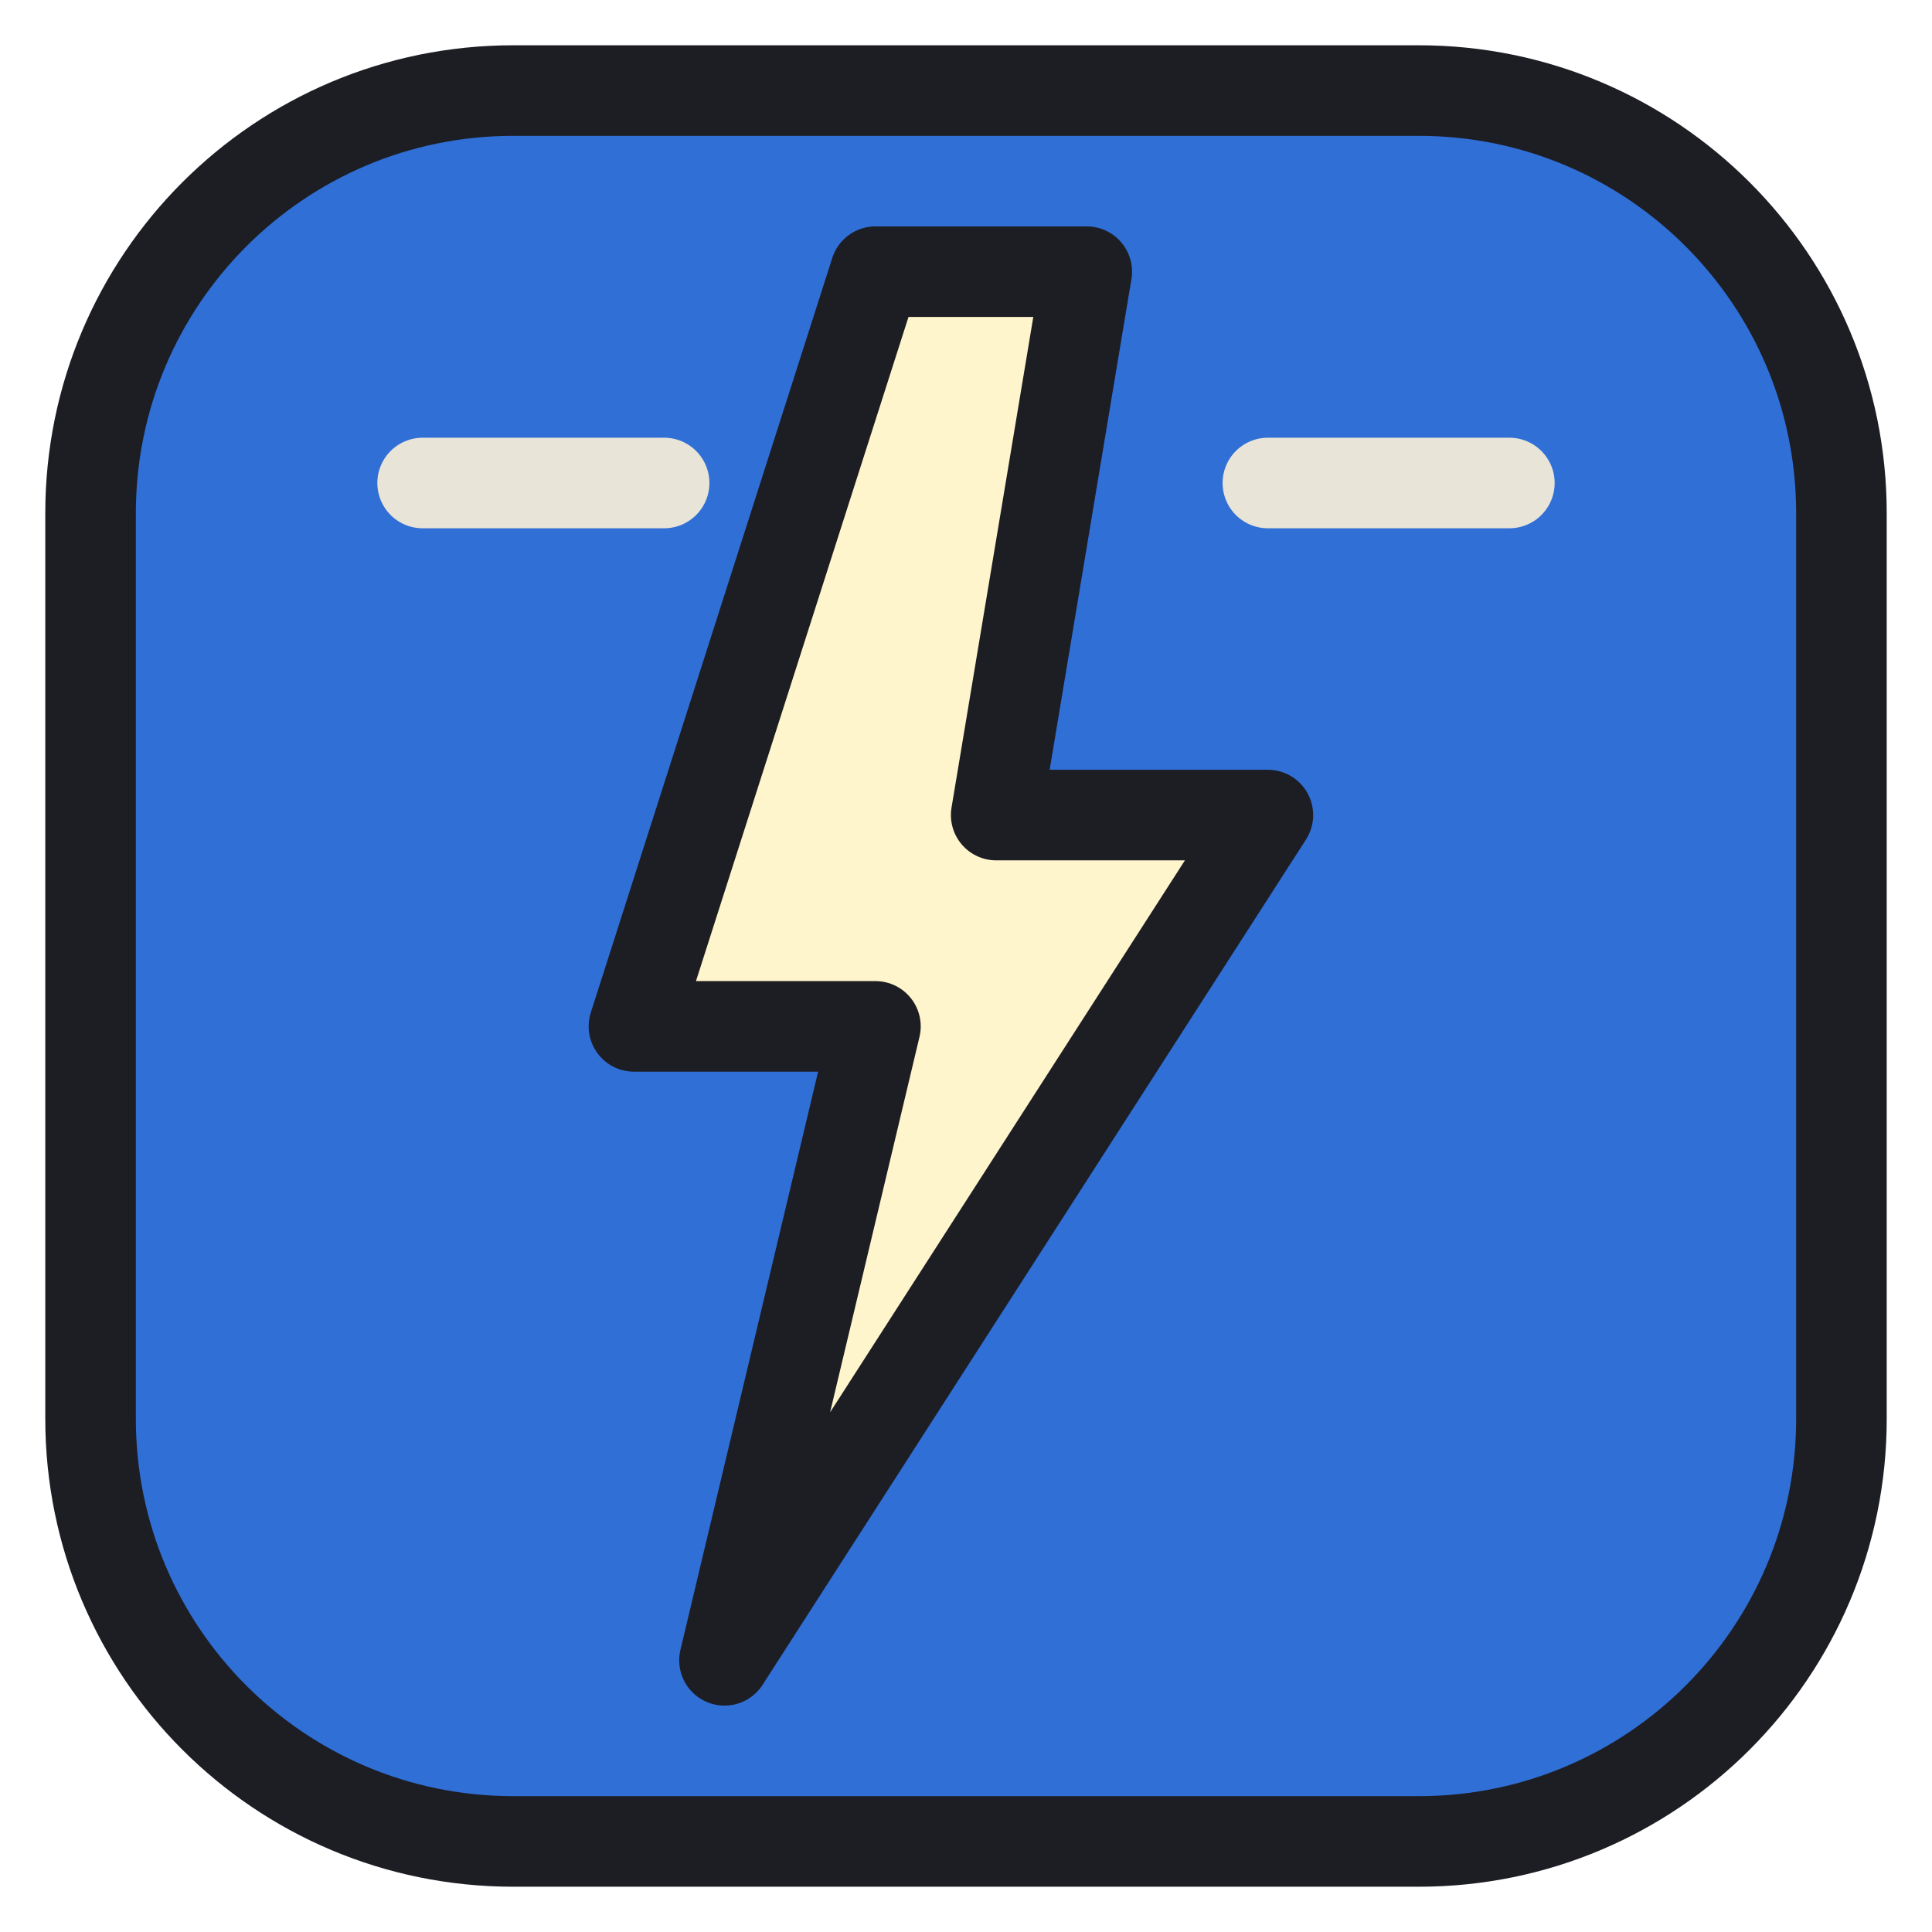
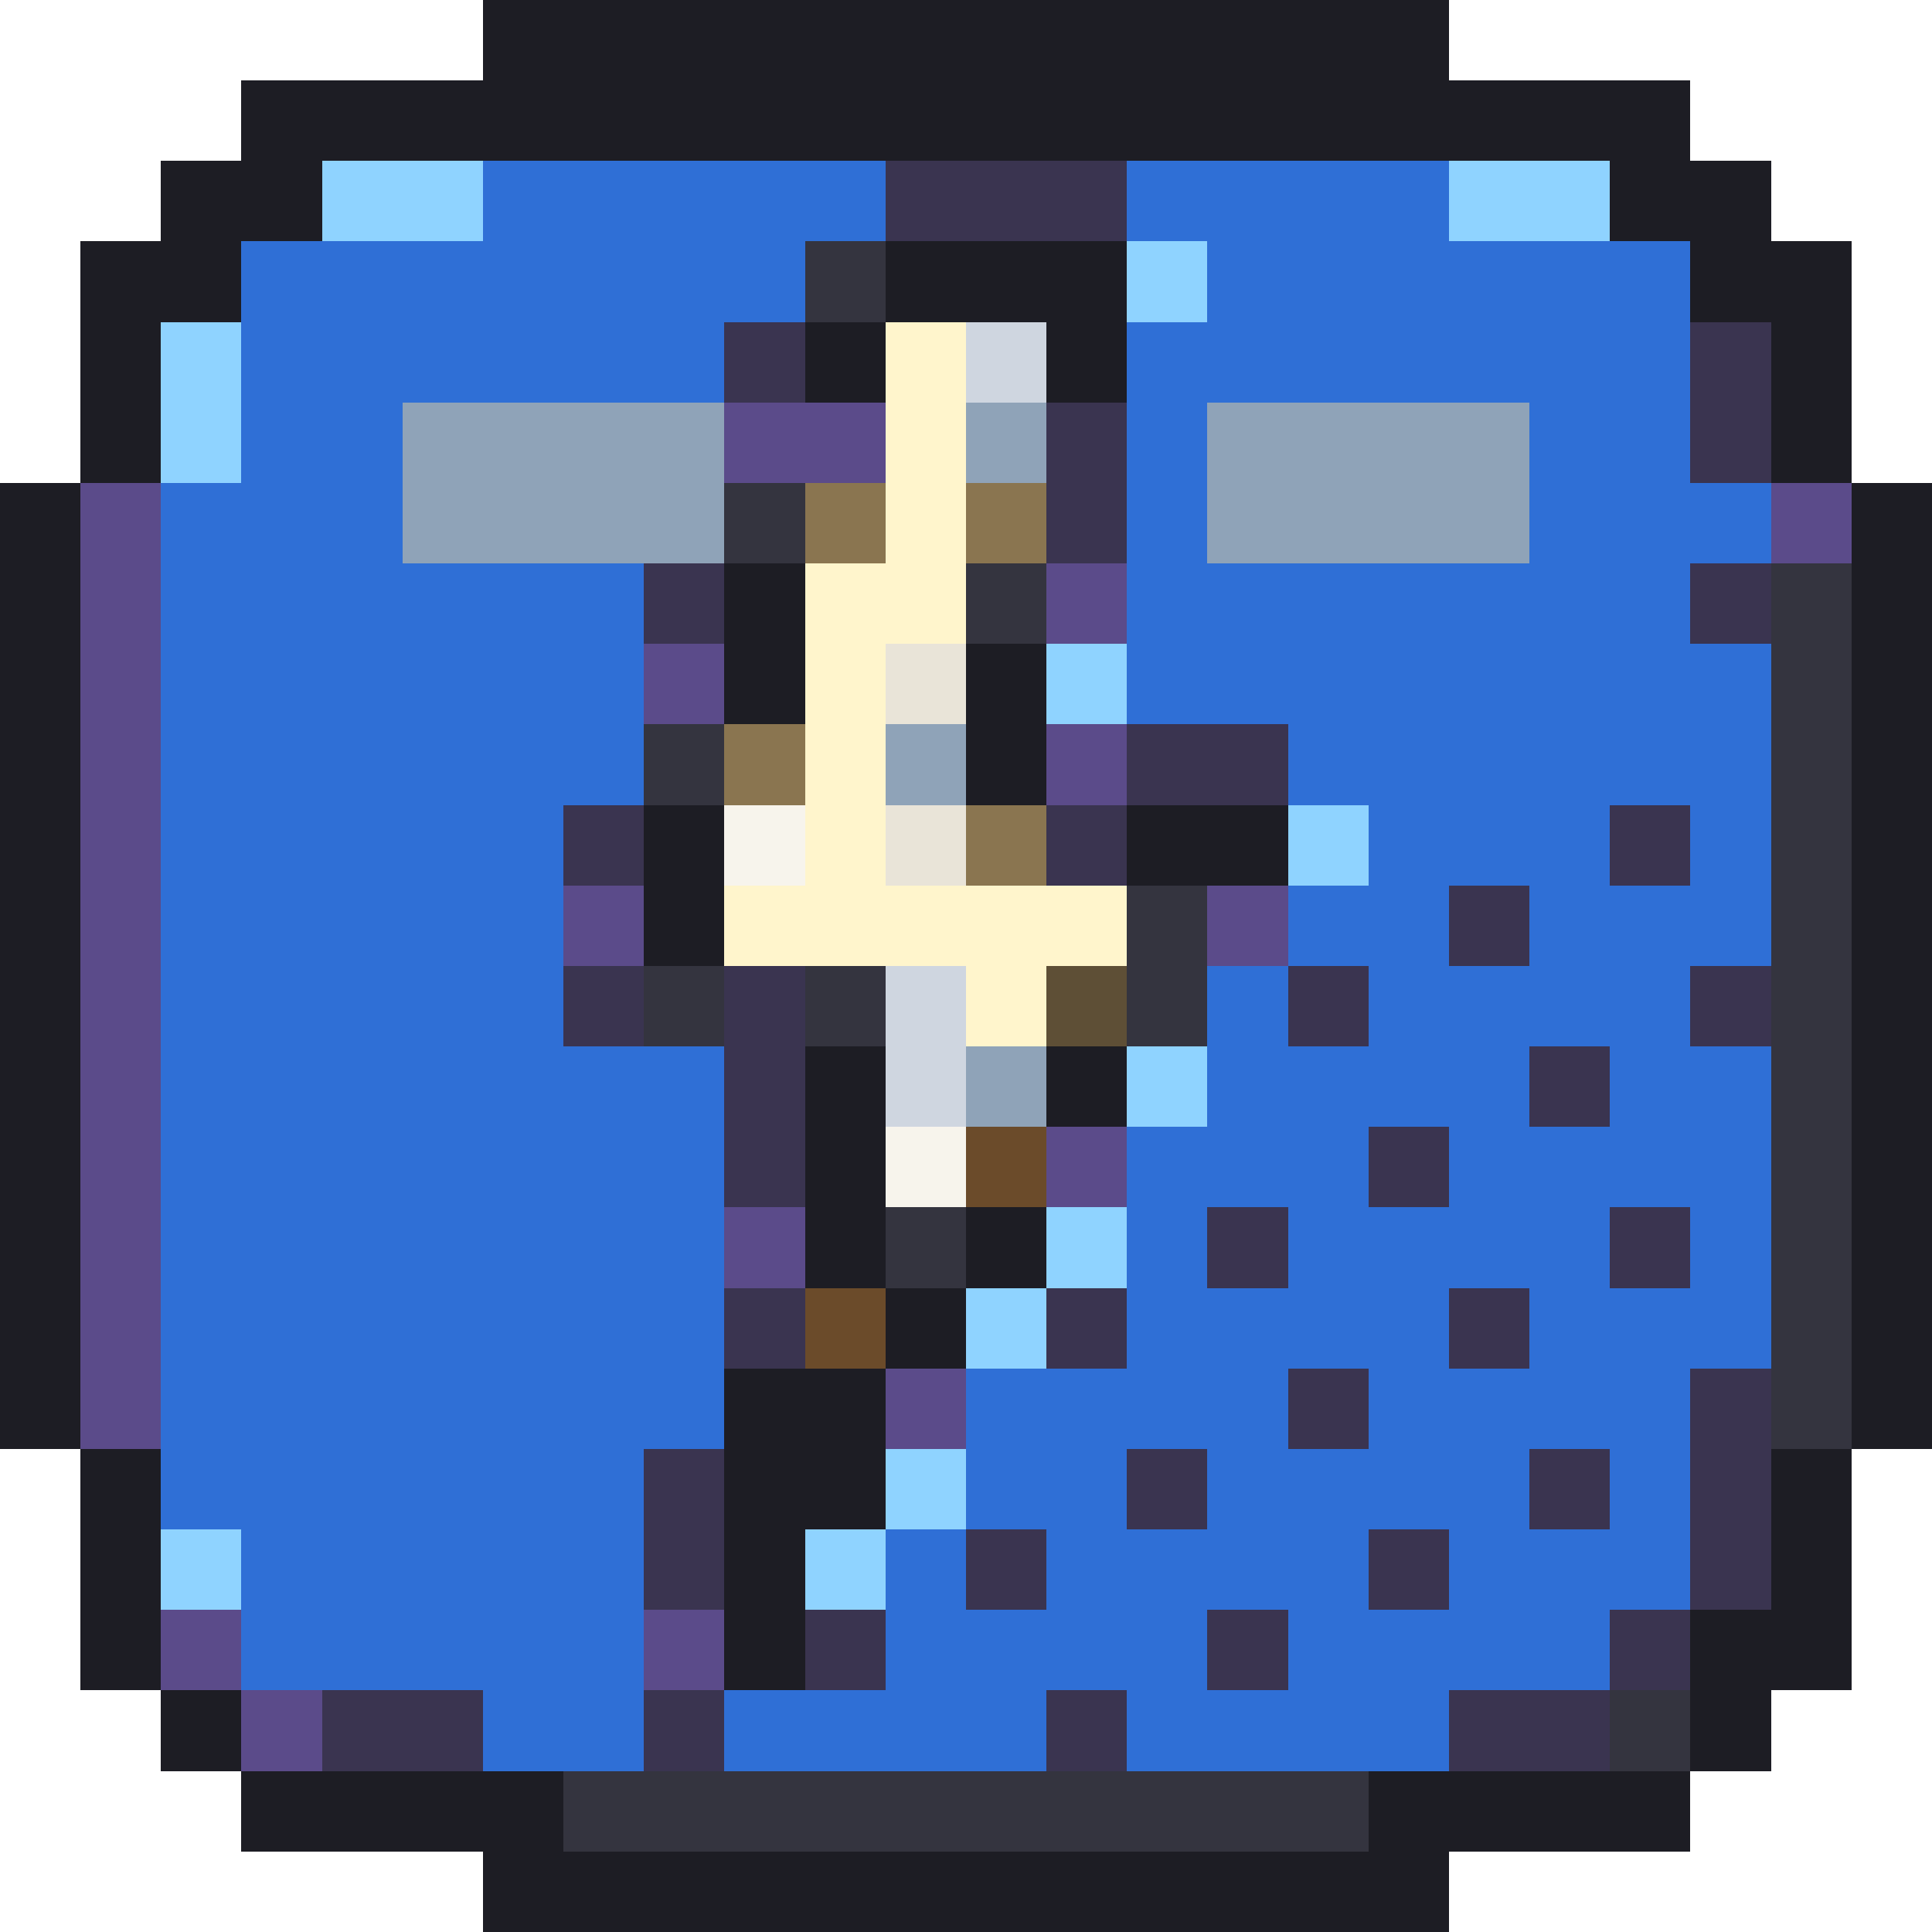
- <svg xmlns="http://www.w3.org/2000/svg" viewBox="0 0 64 64" width="64" height="64">
-   <g stroke="#1d1d24" stroke-width="3" stroke-linejoin="round" stroke-linecap="round">
-     <rect x="3" y="3" width="58" height="58" rx="14" fill="#2f6fd6" />
-     <path d="M29 9h7l-3 18h9L24 55l5-21h-8Z" fill="#fff5cc" />
-     <path d="M14 16h8m20 0h8" fill="none" stroke="#e9e4d8" />
-   </g>
+ <svg xmlns="http://www.w3.org/2000/svg" viewBox="0 0 24 24" width="64" height="64" shape-rendering="crispEdges">
+   <path fill="#1d1d24" d="M6 0h12v1H6ZM3 1h18v1H3ZM2 2h2v1H2ZM20 2h2v1H20ZM1 3h2v1H1ZM11 3h3v1H11ZM21 3h2v1H21ZM1 4h1v1H1ZM10 4h1v1H10ZM13 4h1v1H13ZM22 4h1v1H22ZM1 5h1v1H1ZM22 5h1v1H22ZM0 6h1v1H0ZM23 6h1v1H23ZM0 7h1v1H0ZM9 7h1v1H9ZM23 7h1v1H23ZM0 8h1v1H0ZM9 8h1v1H9ZM12 8h1v1H12ZM23 8h1v1H23ZM0 9h1v1H0ZM12 9h1v1H12ZM23 9h1v1H23ZM0 10h1v1H0ZM8 10h1v1H8ZM14 10h2v1H14ZM23 10h1v1H23ZM0 11h1v1H0ZM8 11h1v1H8ZM23 11h1v1H23ZM0 12h1v1H0ZM23 12h1v1H23ZM0 13h1v1H0ZM10 13h1v1H10ZM13 13h1v1H13ZM23 13h1v1H23ZM0 14h1v1H0ZM10 14h1v1H10ZM23 14h1v1H23ZM0 15h1v1H0ZM10 15h1v1H10ZM12 15h1v1H12ZM23 15h1v1H23ZM0 16h1v1H0ZM11 16h1v1H11ZM23 16h1v1H23ZM0 17h1v1H0ZM9 17h2v1H9ZM23 17h1v1H23ZM1 18h1v1H1ZM9 18h2v1H9ZM22 18h1v1H22ZM1 19h1v1H1ZM9 19h1v1H9ZM22 19h1v1H22ZM1 20h1v1H1ZM9 20h1v1H9ZM21 20h2v1H21ZM2 21h1v1H2ZM21 21h1v1H21ZM3 22h4v1H3ZM17 22h4v1H17ZM6 23h12v1H6Z" />
+   <path fill="#8fd3ff" d="M4 2h2v1H4ZM18 2h2v1H18ZM14 3h1v1H14ZM2 4h1v1H2ZM2 5h1v1H2ZM13 8h1v1H13ZM16 10h1v1H16ZM14 13h1v1H14ZM13 15h1v1H13ZM12 16h1v1H12ZM11 18h1v1H11ZM2 19h1v1H2ZM10 19h1v1H10Z" />
+   <path fill="#2f6fd6" d="M6 2h5v1H6ZM14 2h4v1H14ZM3 3h7v1H3ZM15 3h6v1H15ZM3 4h6v1H3ZM14 4h7v1H14ZM3 5h2v1H3ZM14 5h1v1H14ZM19 5h2v1H19ZM2 6h3v1H2ZM14 6h1v1H14ZM19 6h3v1H19ZM2 7h6v1H2ZM14 7h7v1H14ZM2 8h6v1H2ZM14 8h8v1H14ZM2 9h6v1H2ZM16 9h6v1H16ZM2 10h5v1H2ZM17 10h3v1H17ZM21 10h1v1H21ZM2 11h5v1H2ZM16 11h2v1H16ZM19 11h3v1H19ZM2 12h5v1H2ZM15 12h1v1H15ZM17 12h4v1H17ZM2 13h7v1H2ZM15 13h4v1H15ZM20 13h2v1H20ZM2 14h7v1H2ZM14 14h3v1H14ZM18 14h4v1H18ZM2 15h7v1H2ZM14 15h1v1H14ZM16 15h4v1H16ZM21 15h1v1H21ZM2 16h7v1H2ZM14 16h4v1H14ZM19 16h3v1H19ZM2 17h7v1H2ZM12 17h4v1H12ZM17 17h4v1H17ZM2 18h6v1H2ZM12 18h2v1H12ZM15 18h4v1H15ZM20 18h1v1H20ZM3 19h5v1H3ZM11 19h1v1H11ZM13 19h4v1H13ZM18 19h3v1H18ZM3 20h5v1H3ZM11 20h4v1H11ZM16 20h4v1H16ZM6 21h2v1H6ZM9 21h4v1H9ZM14 21h4v1H14Z" />
+   <path fill="#3a3450" d="M11 2h3v1H11ZM9 4h1v1H9ZM21 4h1v1H21ZM13 5h1v1H13ZM21 5h1v1H21ZM13 6h1v1H13ZM8 7h1v1H8ZM21 7h1v1H21ZM14 9h2v1H14ZM7 10h1v1H7ZM13 10h1v1H13ZM20 10h1v1H20ZM18 11h1v1H18ZM7 12h1v1H7ZM9 12h1v1H9ZM16 12h1v1H16ZM21 12h1v1H21ZM9 13h1v1H9ZM19 13h1v1H19ZM9 14h1v1H9ZM17 14h1v1H17ZM15 15h1v1H15ZM20 15h1v1H20ZM9 16h1v1H9ZM13 16h1v1H13ZM18 16h1v1H18ZM16 17h1v1H16ZM21 17h1v1H21ZM8 18h1v1H8ZM14 18h1v1H14ZM19 18h1v1H19ZM21 18h1v1H21ZM8 19h1v1H8ZM12 19h1v1H12ZM17 19h1v1H17ZM21 19h1v1H21ZM10 20h1v1H10ZM15 20h1v1H15ZM20 20h1v1H20ZM4 21h2v1H4ZM8 21h1v1H8ZM13 21h1v1H13ZM18 21h2v1H18Z" />
+   <path fill="#34343f" d="M10 3h1v1H10ZM9 6h1v1H9ZM12 7h1v1H12ZM22 7h1v1H22ZM22 8h1v1H22ZM8 9h1v1H8ZM22 9h1v1H22ZM22 10h1v1H22ZM14 11h1v1H14ZM22 11h1v1H22ZM8 12h1v1H8ZM10 12h1v1H10ZM14 12h1v1H14ZM22 12h1v1H22ZM22 13h1v1H22ZM22 14h1v1H22ZM11 15h1v1H11ZM22 15h1v1H22ZM22 16h1v1H22ZM22 17h1v1H22ZM20 21h1v1H20ZM7 22h10v1H7Z" />
+   <path fill="#fff5cc" d="M11 4h1v1H11ZM11 5h1v1H11ZM11 6h1v1H11ZM10 7h2v1H10ZM10 8h1v1H10ZM10 9h1v1H10ZM10 10h1v1H10ZM9 11h5v1H9ZM12 12h1v1H12Z" />
+   <path fill="#cfd6e0" d="M12 4h1v1H12ZM11 12h1v1H11ZM11 13h1v1H11Z" />
+   <path fill="#8fa3b8" d="M5 5h4v1H5ZM12 5h1v1H12ZM15 5h4v1H15ZM5 6h4v1H5ZM15 6h4v1H15ZM11 9h1v1H11ZM12 13h1v1H12Z" />
+   <path fill="#5b4b8a" d="M9 5h2v1H9ZM1 6h1v1H1ZM22 6h1v1H22ZM1 7h1v1H1ZM13 7h1v1H13ZM1 8h1v1H1ZM8 8h1v1H8ZM1 9h1v1H1ZM13 9h1v1H13ZM1 10h1v1H1ZM1 11h1v1H1ZM7 11h1v1H7ZM15 11h1v1H15ZM1 12h1v1H1ZM1 13h1v1H1ZM1 14h1v1H1ZM13 14h1v1H13ZM1 15h1v1H1ZM9 15h1v1H9ZM1 16h1v1H1ZM1 17h1v1H1ZM11 17h1v1H11ZM2 20h1v1H2ZM8 20h1v1H8ZM3 21h1v1H3Z" />
+   <path fill="#8a7550" d="M10 6h1v1H10ZM12 6h1v1H12ZM9 9h1v1H9ZM12 10h1v1H12Z" />
+   <path fill="#e9e4d8" d="M11 8h1v1H11ZM11 10h1v1H11Z" />
+   <path fill="#f7f4ec" d="M9 10h1v1H9ZM11 14h1v1H11Z" />
+   <path fill="#5e4f36" d="M13 12h1v1H13Z" />
+   <path fill="#6b4b2a" d="M12 14h1v1H12ZM10 16h1v1H10Z" />
</svg>
